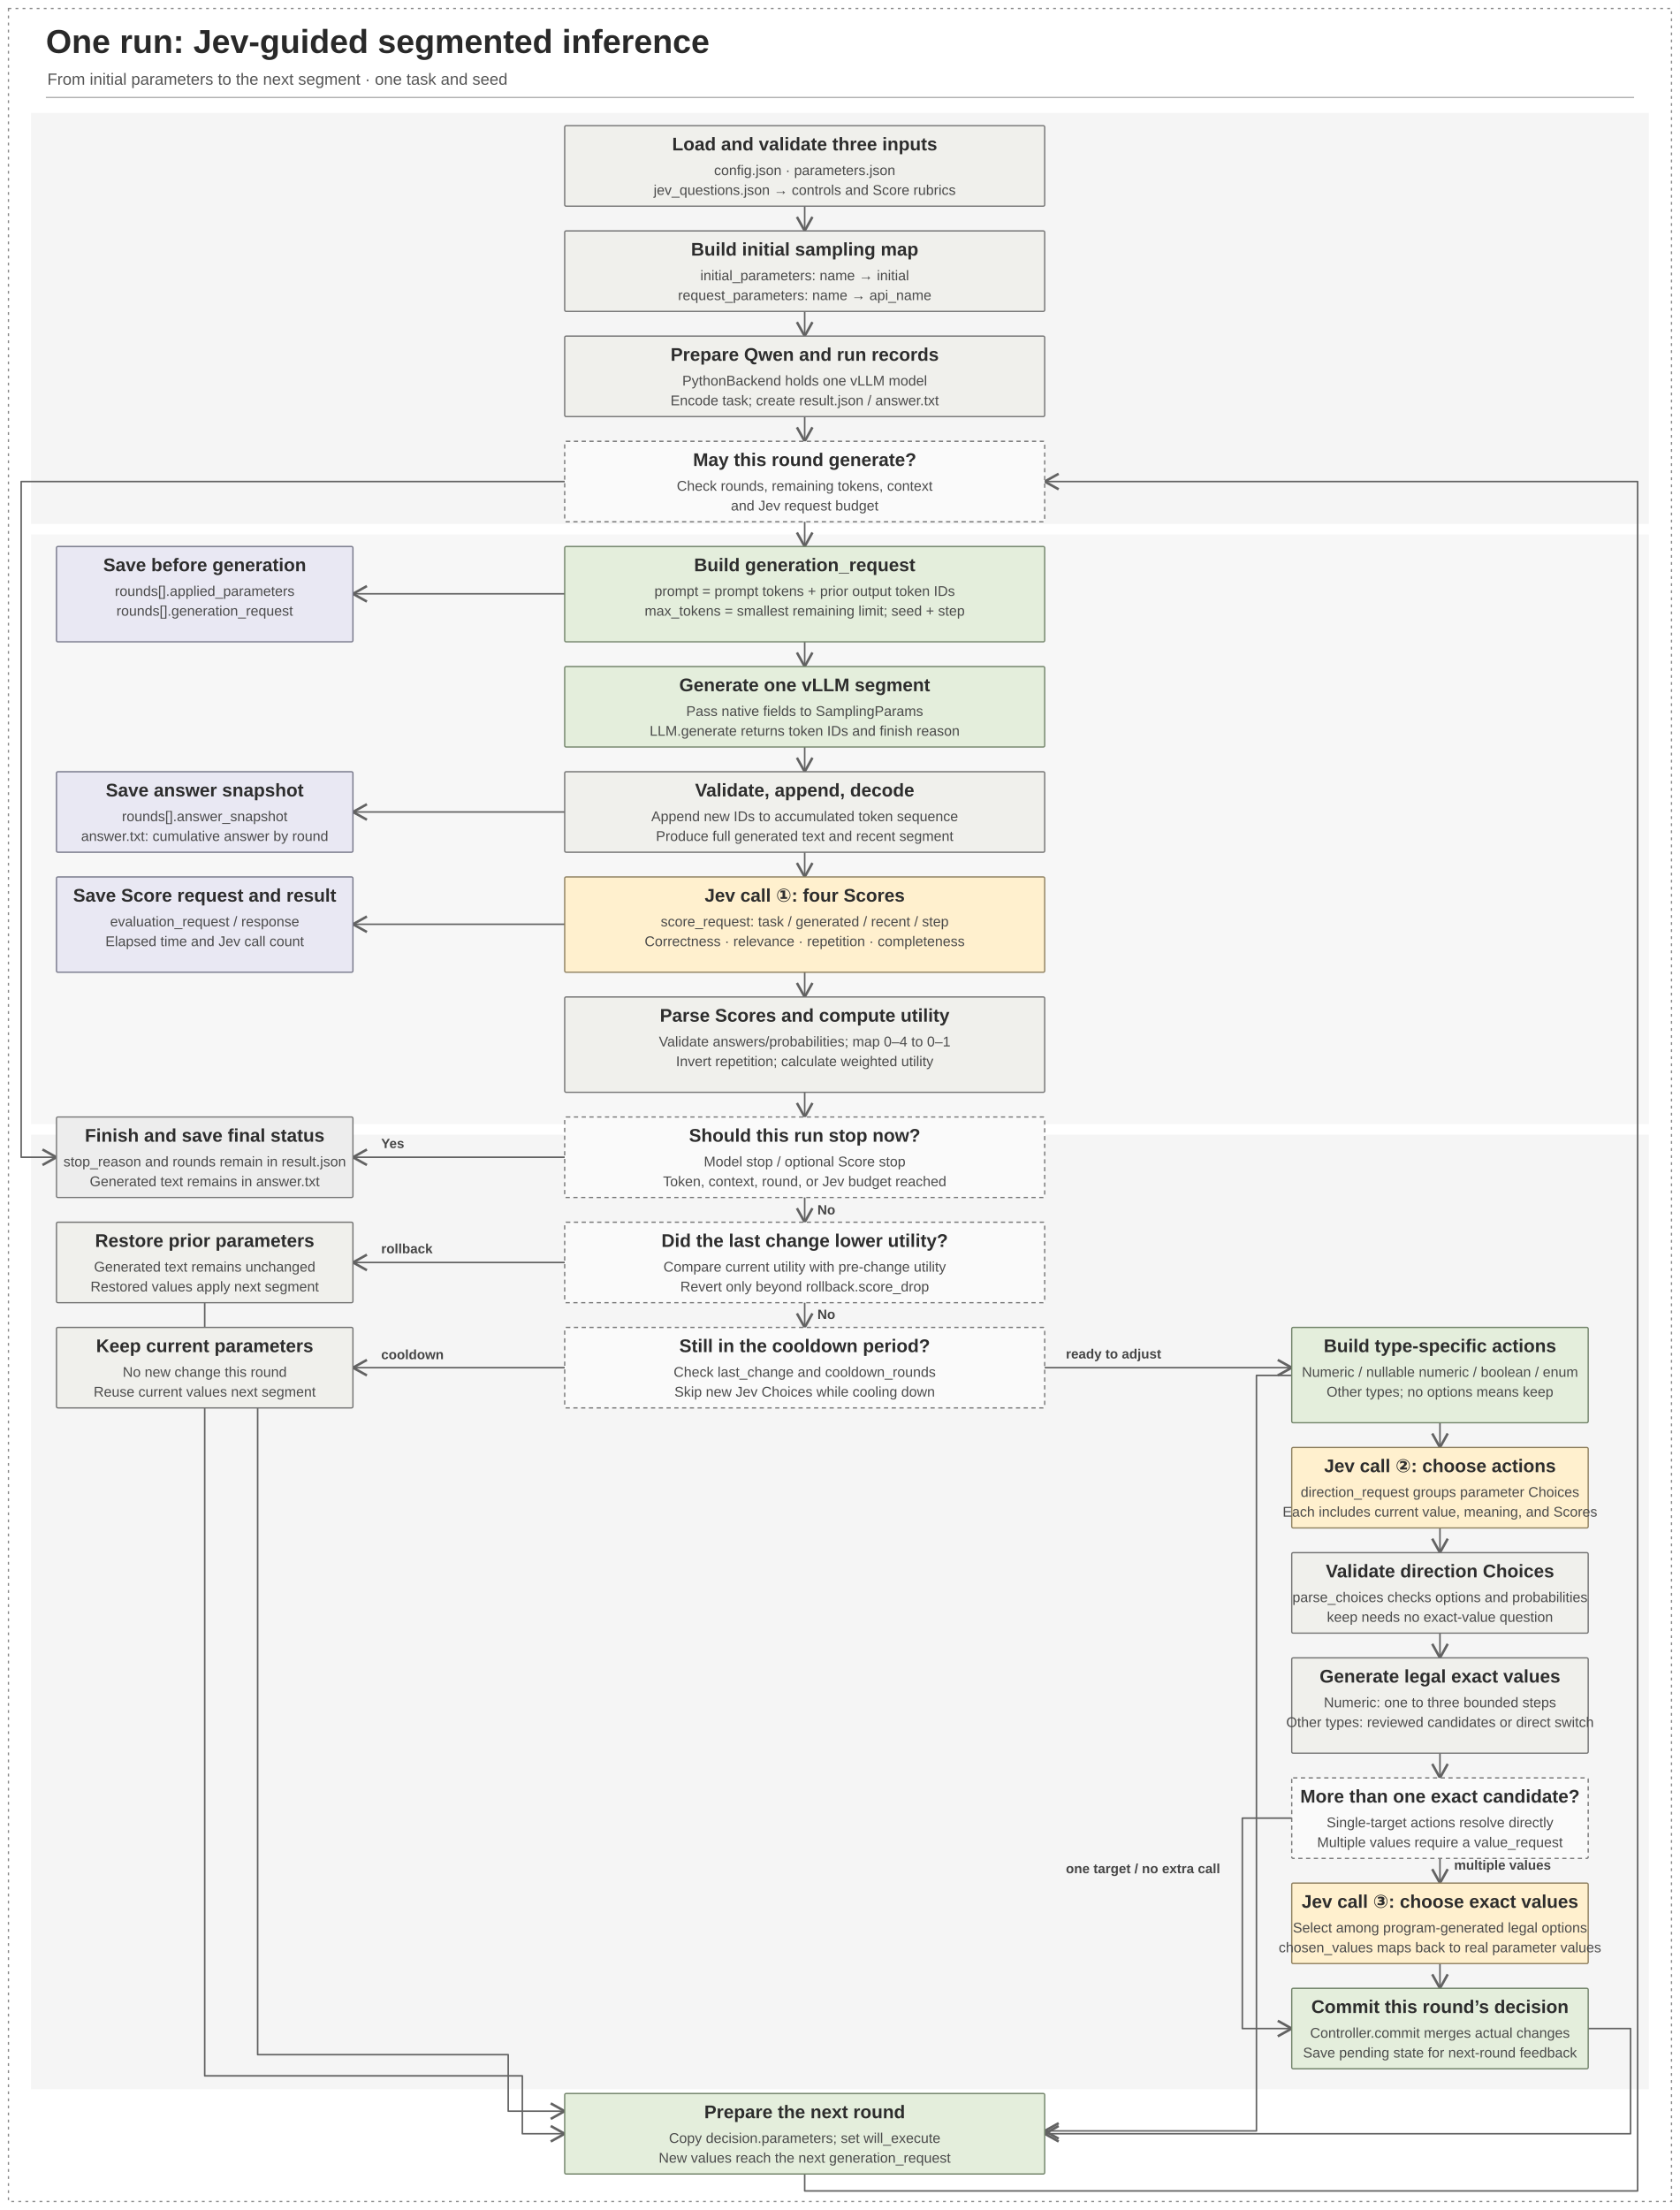
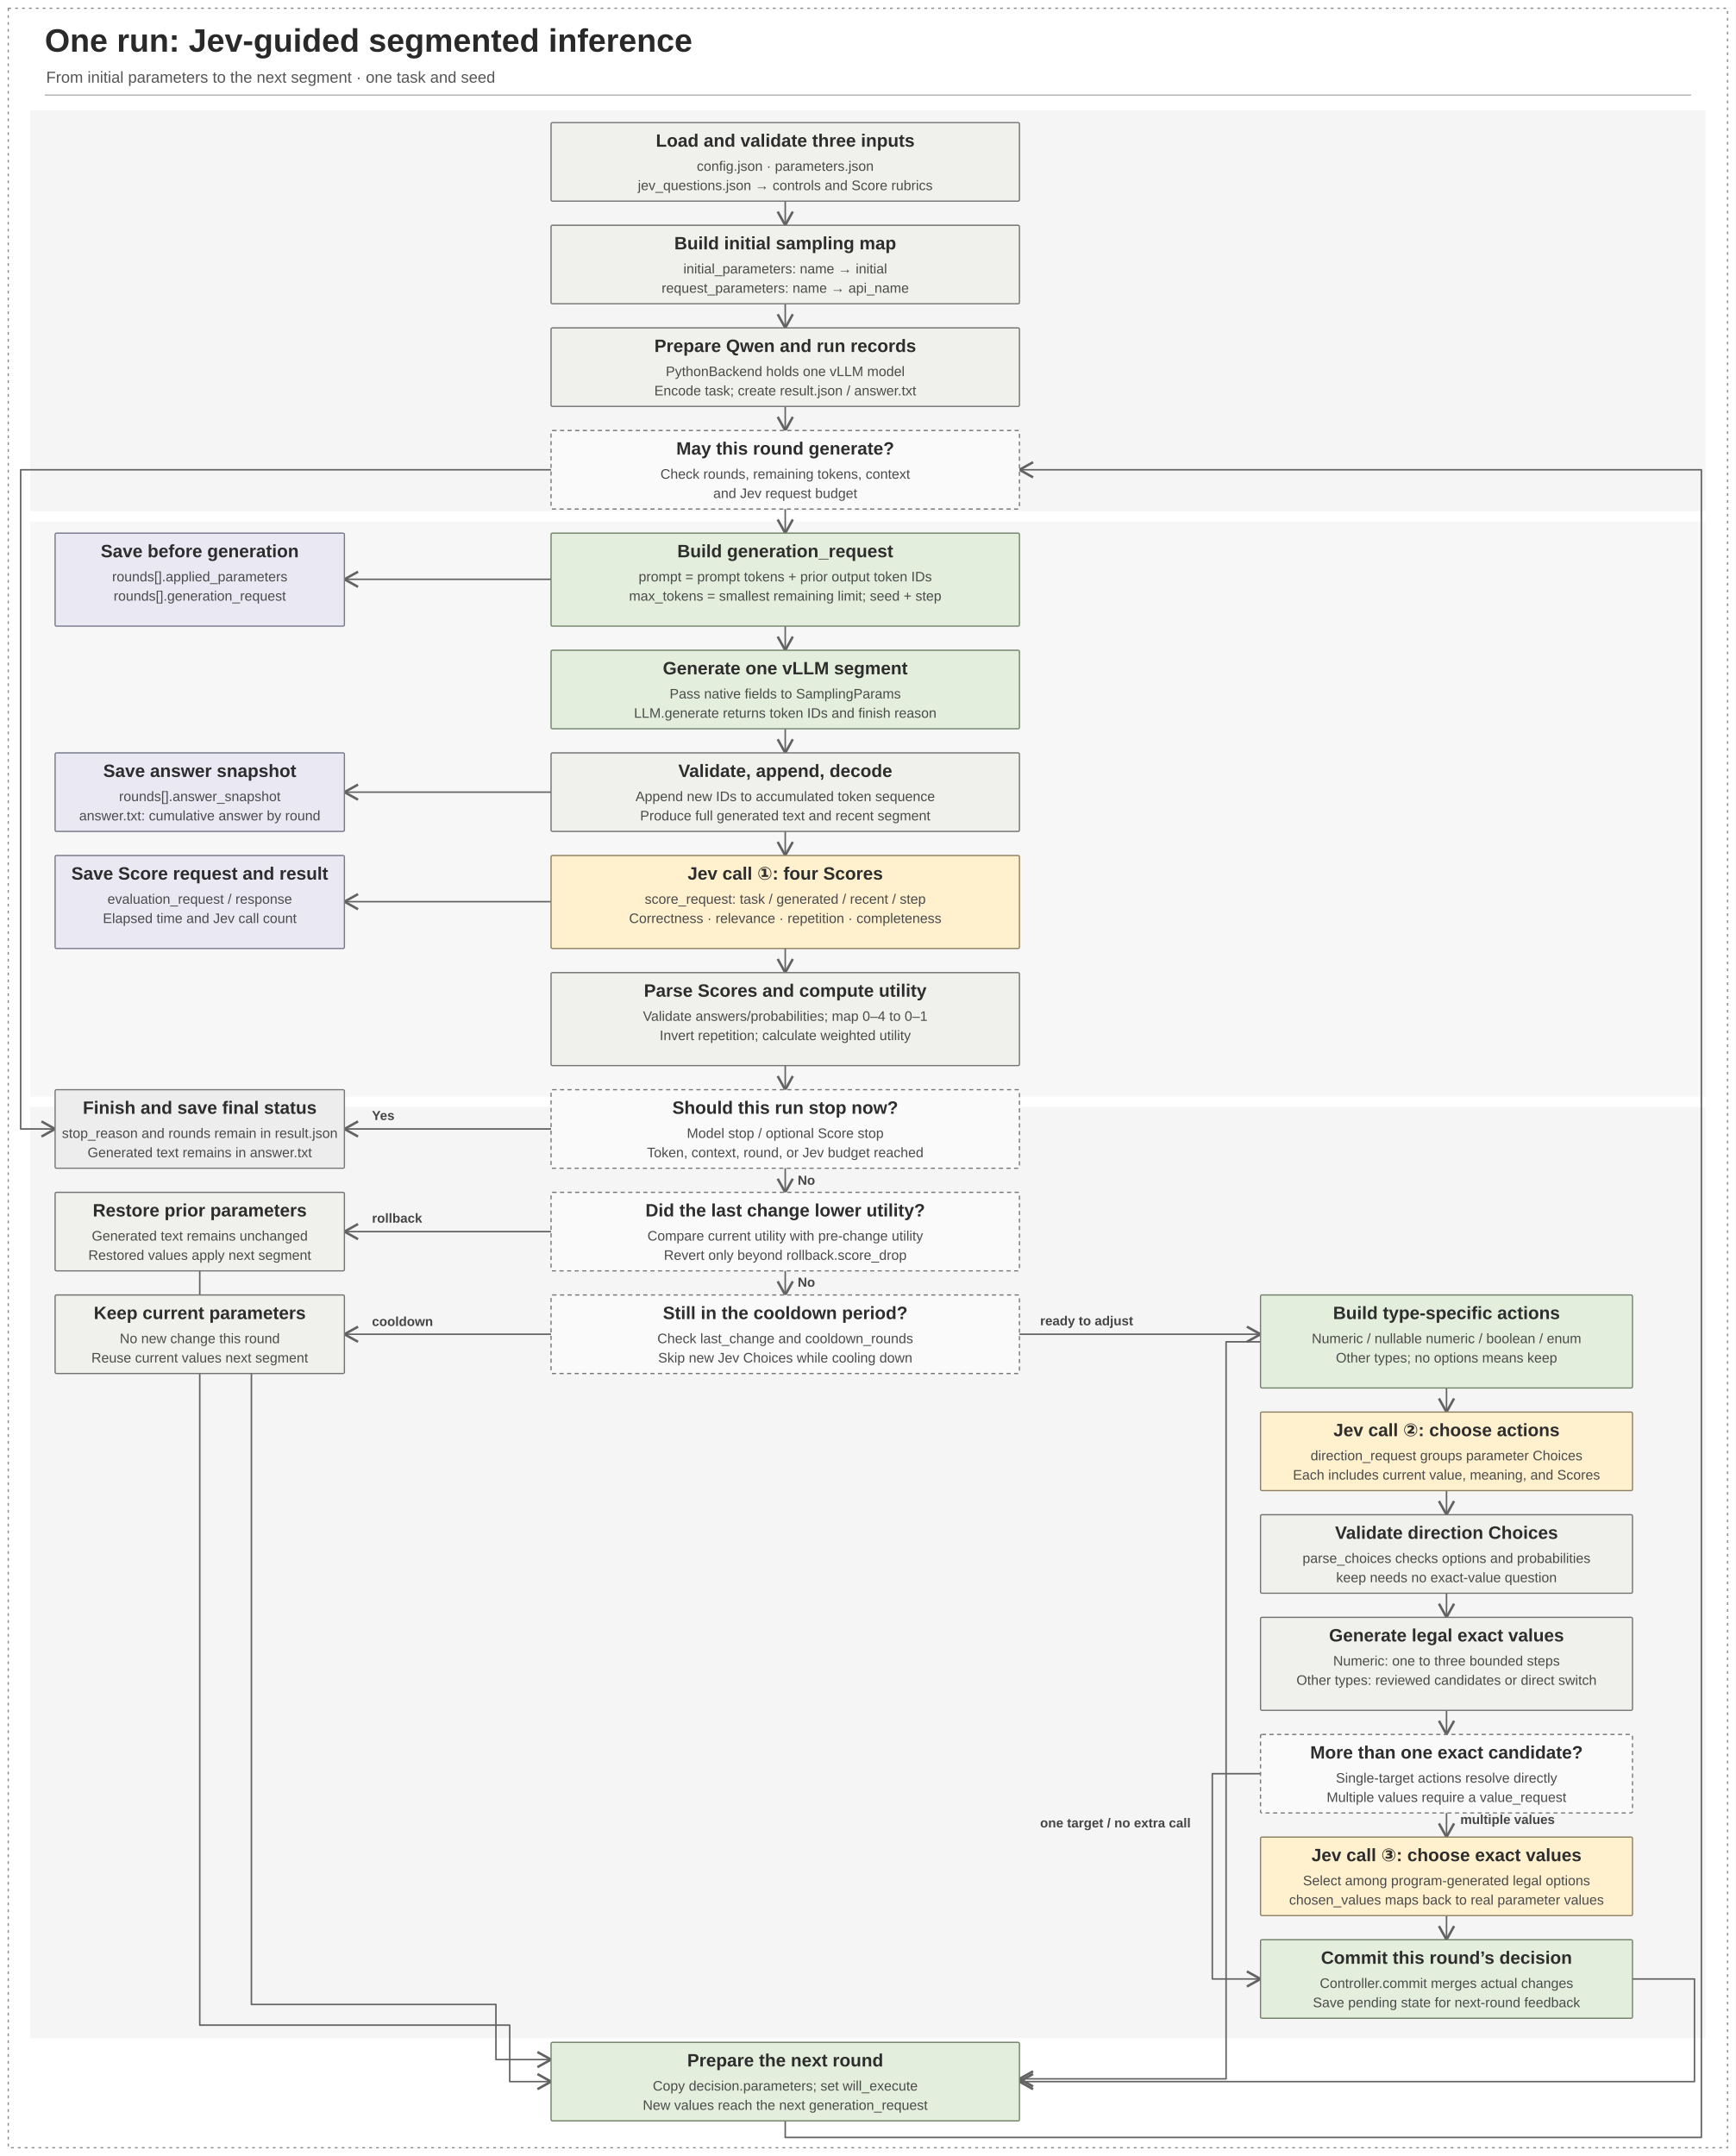
- <svg xmlns="http://www.w3.org/2000/svg" viewBox="0 0 2380 3130" role="img" aria-labelledby="title desc">
+ <svg xmlns="http://www.w3.org/2000/svg" viewBox="0 0 2520 3130" role="img" aria-labelledby="title desc">
  <defs>
    <marker id="arrowhead" markerWidth="12" markerHeight="12" refX="10" refY="6" orient="auto">
      <path d="M1 1 L10 6 L1 11" fill="none" stroke="#626262" stroke-width="1.6" />
    </marker>
  </defs>
  <style>
    .node{fill:#f0f0ec;stroke:#737373;stroke-width:1.8}
    .node.emphasis{fill:#e4eedc;stroke:#718369}
    .node.jev{fill:#fff0ce;stroke:#8e805f}
    .node.decision{fill:#fafafa;stroke:#777;stroke-dasharray:6 5}
    .node.record{fill:#e9e8f3;stroke:#77788a}.node.finish{fill:#ededed;stroke:#777}
    .node-title{fill:#2d2d2d;font:700 26px Arial,'Microsoft YaHei',sans-serif}
    .node-detail{fill:#4b4b4b;font:20px Arial,'Microsoft YaHei',sans-serif}
    .edge{fill:none;stroke:#626262;stroke-width:2.2;stroke-linejoin:round;stroke-linecap:round}
    .edge.record,.edge.branch,.edge.bypass,.edge.loop{stroke:#626262}
    .edge-label{fill:#454545;font:700 19px Arial,'Microsoft YaHei',sans-serif}
  </style>
-   <rect width="2380" height="3130" fill="#fff" />
-   <rect x="12" y="12" width="2356" height="3106" fill="none" stroke="#8a8a8a" stroke-width="1.8" stroke-dasharray="4 6" />
-   <rect x="44" y="160" width="2292" height="582" fill="#f5f5f5" />
-   <rect x="44" y="757" width="2292" height="835" fill="#f7f7f7" />
-   <rect x="44" y="1607" width="2292" height="1352" fill="#f5f5f5" />
+   <rect width="2520" height="3130" fill="#fff" />
+   <rect x="12" y="12" width="2496" height="3106" fill="none" stroke="#8a8a8a" stroke-width="1.8" stroke-dasharray="4 6" />
+   <rect x="44" y="160" width="2432" height="582" fill="#f5f5f5" />
+   <rect x="44" y="757" width="2432" height="835" fill="#f7f7f7" />
+   <rect x="44" y="1607" width="2432" height="1352" fill="#f5f5f5" />
  <text x="65" y="75" fill="#292929" font-family="Arial,'Microsoft YaHei',sans-serif" font-size="47" font-weight="700">One run: Jev-guided segmented inference</text>
  <text x="67" y="120" fill="#555" font-family="Arial,'Microsoft YaHei',sans-serif" font-size="23">From initial parameters to the next segment · one task and seed</text>
-   <path d="M65 138 H2315" stroke="#a0a0a0" stroke-width="1.5" />
+   <path d="M65 138 H2455" stroke="#a0a0a0" stroke-width="1.5" />
  <g transform="translate(0,-120)">
    <path d="M1140 412 V447" class="edge " marker-end="url(#arrowhead)" />
    <path d="M1140 561 V596" class="edge " marker-end="url(#arrowhead)" />
    <path d="M1140 710 V745" class="edge " marker-end="url(#arrowhead)" />
    <path d="M1140 859 V894" class="edge " marker-end="url(#arrowhead)" />
    <path d="M1140 1029 V1064" class="edge " marker-end="url(#arrowhead)" />
    <path d="M800 802 H30 V1759 H80" class="edge branch" marker-end="url(#arrowhead)" />
    <path d="M800 961 H500" class="edge record" marker-end="url(#arrowhead)" />
    <path d="M1140 1178 V1213" class="edge " marker-end="url(#arrowhead)" />
    <path d="M800 1270 H500" class="edge record" marker-end="url(#arrowhead)" />
    <path d="M1140 1327 V1362" class="edge " marker-end="url(#arrowhead)" />
    <path d="M800 1429 H500" class="edge record" marker-end="url(#arrowhead)" />
    <path d="M1140 1497 V1532" class="edge " marker-end="url(#arrowhead)" />
    <path d="M1140 1667 V1702" class="edge " marker-end="url(#arrowhead)" />
    <path d="M800 1759 H500" class="edge branch" marker-end="url(#arrowhead)" />
    <path d="M1140 1816 V1851" class="edge " marker-end="url(#arrowhead)" />
    <path d="M800 1908 H500" class="edge branch" marker-end="url(#arrowhead)" />
    <path d="M1140 1965 V2000" class="edge " marker-end="url(#arrowhead)" />
    <path d="M800 2057 H500" class="edge branch" marker-end="url(#arrowhead)" />
    <path d="M1480 2057 H1830" class="edge branch" marker-end="url(#arrowhead)" />
-     <path d="M2040 2135 V2170" class="edge " marker-end="url(#arrowhead)" />
-     <path d="M2040 2284 V2319" class="edge " marker-end="url(#arrowhead)" />
-     <path d="M2040 2433 V2468" class="edge " marker-end="url(#arrowhead)" />
-     <path d="M2040 2603 V2638" class="edge " marker-end="url(#arrowhead)" />
-     <path d="M2040 2752 V2787" class="edge " marker-end="url(#arrowhead)" />
-     <path d="M2040 2901 V2936" class="edge " marker-end="url(#arrowhead)" />
+     <path d="M2100 2135 V2170" class="edge " marker-end="url(#arrowhead)" />
+     <path d="M2100 2284 V2319" class="edge " marker-end="url(#arrowhead)" />
+     <path d="M2100 2433 V2468" class="edge " marker-end="url(#arrowhead)" />
+     <path d="M2100 2603 V2638" class="edge " marker-end="url(#arrowhead)" />
+     <path d="M2100 2752 V2787" class="edge " marker-end="url(#arrowhead)" />
+     <path d="M2100 2901 V2936" class="edge " marker-end="url(#arrowhead)" />
    <path d="M1830 2695 H1760 V2993 H1830" class="edge bypass" marker-end="url(#arrowhead)" />
    <path d="M1830 2068 H1780 V3138 H1480" class="edge bypass" marker-end="url(#arrowhead)" />
-     <path d="M2250 2993 H2310 V3142 H1480" class="edge branch" marker-end="url(#arrowhead)" />
+     <path d="M2370 2993 H2460 V3142 H1480" class="edge branch" marker-end="url(#arrowhead)" />
    <path d="M290 1965 V3060 H740 V3142 H800" class="edge branch" marker-end="url(#arrowhead)" />
    <path d="M365 2114 V3030 H720 V3110 H800" class="edge branch" marker-end="url(#arrowhead)" />
-     <path d="M1140 3199 V3223 H2320 V802 H1480" class="edge loop" marker-end="url(#arrowhead)" />
+     <path d="M1140 3199 V3223 H2470 V802 H1480" class="edge loop" marker-end="url(#arrowhead)" />
    <g>
      <rect x="800" y="298" width="680" height="114" rx="2" class="node normal" />
      <text x="1140" y="333" text-anchor="middle" class="node-title">Load and validate three inputs</text>
      <text x="1140" y="368" text-anchor="middle" class="node-detail">config.json · parameters.json</text>
      <text x="1140" y="396" text-anchor="middle" class="node-detail">jev_questions.json → controls and Score rubrics</text>
    </g>
    <g>
      <rect x="800" y="447" width="680" height="114" rx="2" class="node normal" />
      <text x="1140" y="482" text-anchor="middle" class="node-title">Build initial sampling map</text>
      <text x="1140" y="517" text-anchor="middle" class="node-detail">initial_parameters: name → initial</text>
      <text x="1140" y="545" text-anchor="middle" class="node-detail">request_parameters: name → api_name</text>
    </g>
    <g>
      <rect x="800" y="596" width="680" height="114" rx="2" class="node normal" />
      <text x="1140" y="631" text-anchor="middle" class="node-title">Prepare Qwen and run records</text>
      <text x="1140" y="666" text-anchor="middle" class="node-detail">PythonBackend holds one vLLM model</text>
      <text x="1140" y="694" text-anchor="middle" class="node-detail">Encode task; create result.json / answer.txt</text>
    </g>
    <g>
      <rect x="800" y="745" width="680" height="114" rx="2" class="node decision" />
      <text x="1140" y="780" text-anchor="middle" class="node-title">May this round generate?</text>
      <text x="1140" y="815" text-anchor="middle" class="node-detail">Check rounds, remaining tokens, context</text>
      <text x="1140" y="843" text-anchor="middle" class="node-detail">and Jev request budget</text>
    </g>
    <g>
      <rect x="800" y="894" width="680" height="135" rx="2" class="node emphasis" />
      <text x="1140" y="929" text-anchor="middle" class="node-title">Build generation_request</text>
      <text x="1140" y="964" text-anchor="middle" class="node-detail">prompt = prompt tokens + prior output token IDs</text>
      <text x="1140" y="992" text-anchor="middle" class="node-detail">max_tokens = smallest remaining limit; seed + step</text>
    </g>
    <g>
      <rect x="80" y="894" width="420" height="135" rx="2" class="node record" />
      <text x="290" y="929" text-anchor="middle" class="node-title">Save before generation</text>
      <text x="290" y="964" text-anchor="middle" class="node-detail">rounds[].applied_parameters</text>
      <text x="290" y="992" text-anchor="middle" class="node-detail">rounds[].generation_request</text>
    </g>
    <g>
      <rect x="800" y="1064" width="680" height="114" rx="2" class="node emphasis" />
      <text x="1140" y="1099" text-anchor="middle" class="node-title">Generate one vLLM segment</text>
      <text x="1140" y="1134" text-anchor="middle" class="node-detail">Pass native fields to SamplingParams</text>
      <text x="1140" y="1162" text-anchor="middle" class="node-detail">LLM.generate returns token IDs and finish reason</text>
    </g>
    <g>
      <rect x="800" y="1213" width="680" height="114" rx="2" class="node normal" />
      <text x="1140" y="1248" text-anchor="middle" class="node-title">Validate, append, decode</text>
      <text x="1140" y="1283" text-anchor="middle" class="node-detail">Append new IDs to accumulated token sequence</text>
      <text x="1140" y="1311" text-anchor="middle" class="node-detail">Produce full generated text and recent segment</text>
    </g>
    <g>
      <rect x="80" y="1213" width="420" height="114" rx="2" class="node record" />
      <text x="290" y="1248" text-anchor="middle" class="node-title">Save answer snapshot</text>
      <text x="290" y="1283" text-anchor="middle" class="node-detail">rounds[].answer_snapshot</text>
      <text x="290" y="1311" text-anchor="middle" class="node-detail">answer.txt: cumulative answer by round</text>
    </g>
    <g>
      <rect x="800" y="1362" width="680" height="135" rx="2" class="node jev" />
      <text x="1140" y="1397" text-anchor="middle" class="node-title">Jev call ①: four Scores</text>
      <text x="1140" y="1432" text-anchor="middle" class="node-detail">score_request: task / generated / recent / step</text>
      <text x="1140" y="1460" text-anchor="middle" class="node-detail">Correctness · relevance · repetition · completeness</text>
    </g>
    <g>
      <rect x="80" y="1362" width="420" height="135" rx="2" class="node record" />
      <text x="290" y="1397" text-anchor="middle" class="node-title">Save Score request and result</text>
      <text x="290" y="1432" text-anchor="middle" class="node-detail">evaluation_request / response</text>
      <text x="290" y="1460" text-anchor="middle" class="node-detail">Elapsed time and Jev call count</text>
    </g>
    <g>
      <rect x="800" y="1532" width="680" height="135" rx="2" class="node normal" />
      <text x="1140" y="1567" text-anchor="middle" class="node-title">Parse Scores and compute utility</text>
      <text x="1140" y="1602" text-anchor="middle" class="node-detail">Validate answers/probabilities; map 0–4 to 0–1</text>
      <text x="1140" y="1630" text-anchor="middle" class="node-detail">Invert repetition; calculate weighted utility</text>
    </g>
    <g>
      <rect x="800" y="1702" width="680" height="114" rx="2" class="node decision" />
      <text x="1140" y="1737" text-anchor="middle" class="node-title">Should this run stop now?</text>
      <text x="1140" y="1772" text-anchor="middle" class="node-detail">Model stop / optional Score stop</text>
      <text x="1140" y="1800" text-anchor="middle" class="node-detail">Token, context, round, or Jev budget reached</text>
    </g>
    <g>
      <rect x="80" y="1702" width="420" height="114" rx="2" class="node finish" />
      <text x="290" y="1737" text-anchor="middle" class="node-title">Finish and save final status</text>
      <text x="290" y="1772" text-anchor="middle" class="node-detail">stop_reason and rounds remain in result.json</text>
      <text x="290" y="1800" text-anchor="middle" class="node-detail">Generated text remains in answer.txt</text>
    </g>
    <g>
      <rect x="800" y="1851" width="680" height="114" rx="2" class="node decision" />
      <text x="1140" y="1886" text-anchor="middle" class="node-title">Did the last change lower utility?</text>
      <text x="1140" y="1921" text-anchor="middle" class="node-detail">Compare current utility with pre-change utility</text>
      <text x="1140" y="1949" text-anchor="middle" class="node-detail">Revert only beyond rollback.score_drop</text>
    </g>
    <g>
      <rect x="80" y="1851" width="420" height="114" rx="2" class="node normal" />
      <text x="290" y="1886" text-anchor="middle" class="node-title">Restore prior parameters</text>
      <text x="290" y="1921" text-anchor="middle" class="node-detail">Generated text remains unchanged</text>
      <text x="290" y="1949" text-anchor="middle" class="node-detail">Restored values apply next segment</text>
    </g>
    <g>
      <rect x="800" y="2000" width="680" height="114" rx="2" class="node decision" />
      <text x="1140" y="2035" text-anchor="middle" class="node-title">Still in the cooldown period?</text>
      <text x="1140" y="2070" text-anchor="middle" class="node-detail">Check last_change and cooldown_rounds</text>
      <text x="1140" y="2098" text-anchor="middle" class="node-detail">Skip new Jev Choices while cooling down</text>
    </g>
    <g>
      <rect x="80" y="2000" width="420" height="114" rx="2" class="node normal" />
      <text x="290" y="2035" text-anchor="middle" class="node-title">Keep current parameters</text>
      <text x="290" y="2070" text-anchor="middle" class="node-detail">No new change this round</text>
      <text x="290" y="2098" text-anchor="middle" class="node-detail">Reuse current values next segment</text>
    </g>
    <g>
-       <rect x="1830" y="2000" width="420" height="135" rx="2" class="node emphasis" />
-       <text x="2040" y="2035" text-anchor="middle" class="node-title">Build type-specific actions</text>
-       <text x="2040" y="2070" text-anchor="middle" class="node-detail">Numeric / nullable numeric / boolean / enum</text>
-       <text x="2040" y="2098" text-anchor="middle" class="node-detail">Other types; no options means keep</text>
-     </g>
-     <g>
-       <rect x="1830" y="2170" width="420" height="114" rx="2" class="node jev" />
-       <text x="2040" y="2205" text-anchor="middle" class="node-title">Jev call ②: choose actions</text>
-       <text x="2040" y="2240" text-anchor="middle" class="node-detail">direction_request groups parameter Choices</text>
-       <text x="2040" y="2268" text-anchor="middle" class="node-detail">Each includes current value, meaning, and Scores</text>
-     </g>
-     <g>
-       <rect x="1830" y="2319" width="420" height="114" rx="2" class="node normal" />
-       <text x="2040" y="2354" text-anchor="middle" class="node-title">Validate direction Choices</text>
-       <text x="2040" y="2389" text-anchor="middle" class="node-detail">parse_choices checks options and probabilities</text>
-       <text x="2040" y="2417" text-anchor="middle" class="node-detail">keep needs no exact-value question</text>
-     </g>
-     <g>
-       <rect x="1830" y="2468" width="420" height="135" rx="2" class="node normal" />
-       <text x="2040" y="2503" text-anchor="middle" class="node-title">Generate legal exact values</text>
-       <text x="2040" y="2538" text-anchor="middle" class="node-detail">Numeric: one to three bounded steps</text>
-       <text x="2040" y="2566" text-anchor="middle" class="node-detail">Other types: reviewed candidates or direct switch</text>
-     </g>
-     <g>
-       <rect x="1830" y="2638" width="420" height="114" rx="2" class="node decision" />
-       <text x="2040" y="2673" text-anchor="middle" class="node-title">More than one exact candidate?</text>
-       <text x="2040" y="2708" text-anchor="middle" class="node-detail">Single-target actions resolve directly</text>
-       <text x="2040" y="2736" text-anchor="middle" class="node-detail">Multiple values require a value_request</text>
-     </g>
-     <g>
-       <rect x="1830" y="2787" width="420" height="114" rx="2" class="node jev" />
-       <text x="2040" y="2822" text-anchor="middle" class="node-title">Jev call ③: choose exact values</text>
-       <text x="2040" y="2857" text-anchor="middle" class="node-detail">Select among program-generated legal options</text>
-       <text x="2040" y="2885" text-anchor="middle" class="node-detail">chosen_values maps back to real parameter values</text>
-     </g>
-     <g>
-       <rect x="1830" y="2936" width="420" height="114" rx="2" class="node emphasis" />
-       <text x="2040" y="2971" text-anchor="middle" class="node-title">Commit this round’s decision</text>
-       <text x="2040" y="3006" text-anchor="middle" class="node-detail">Controller.commit merges actual changes</text>
-       <text x="2040" y="3034" text-anchor="middle" class="node-detail">Save pending state for next-round feedback</text>
+       <rect x="1830" y="2000" width="540" height="135" rx="2" class="node emphasis" />
+       <text x="2100" y="2035" text-anchor="middle" class="node-title">Build type-specific actions</text>
+       <text x="2100" y="2070" text-anchor="middle" class="node-detail">Numeric / nullable numeric / boolean / enum</text>
+       <text x="2100" y="2098" text-anchor="middle" class="node-detail">Other types; no options means keep</text>
+     </g>
+     <g>
+       <rect x="1830" y="2170" width="540" height="114" rx="2" class="node jev" />
+       <text x="2100" y="2205" text-anchor="middle" class="node-title">Jev call ②: choose actions</text>
+       <text x="2100" y="2240" text-anchor="middle" class="node-detail">direction_request groups parameter Choices</text>
+       <text x="2100" y="2268" text-anchor="middle" class="node-detail">Each includes current value, meaning, and Scores</text>
+     </g>
+     <g>
+       <rect x="1830" y="2319" width="540" height="114" rx="2" class="node normal" />
+       <text x="2100" y="2354" text-anchor="middle" class="node-title">Validate direction Choices</text>
+       <text x="2100" y="2389" text-anchor="middle" class="node-detail">parse_choices checks options and probabilities</text>
+       <text x="2100" y="2417" text-anchor="middle" class="node-detail">keep needs no exact-value question</text>
+     </g>
+     <g>
+       <rect x="1830" y="2468" width="540" height="135" rx="2" class="node normal" />
+       <text x="2100" y="2503" text-anchor="middle" class="node-title">Generate legal exact values</text>
+       <text x="2100" y="2538" text-anchor="middle" class="node-detail">Numeric: one to three bounded steps</text>
+       <text x="2100" y="2566" text-anchor="middle" class="node-detail">Other types: reviewed candidates or direct switch</text>
+     </g>
+     <g>
+       <rect x="1830" y="2638" width="540" height="114" rx="2" class="node decision" />
+       <text x="2100" y="2673" text-anchor="middle" class="node-title">More than one exact candidate?</text>
+       <text x="2100" y="2708" text-anchor="middle" class="node-detail">Single-target actions resolve directly</text>
+       <text x="2100" y="2736" text-anchor="middle" class="node-detail">Multiple values require a value_request</text>
+     </g>
+     <g>
+       <rect x="1830" y="2787" width="540" height="114" rx="2" class="node jev" />
+       <text x="2100" y="2822" text-anchor="middle" class="node-title">Jev call ③: choose exact values</text>
+       <text x="2100" y="2857" text-anchor="middle" class="node-detail">Select among program-generated legal options</text>
+       <text x="2100" y="2885" text-anchor="middle" class="node-detail">chosen_values maps back to real parameter values</text>
+     </g>
+     <g>
+       <rect x="1830" y="2936" width="540" height="114" rx="2" class="node emphasis" />
+       <text x="2100" y="2971" text-anchor="middle" class="node-title">Commit this round’s decision</text>
+       <text x="2100" y="3006" text-anchor="middle" class="node-detail">Controller.commit merges actual changes</text>
+       <text x="2100" y="3034" text-anchor="middle" class="node-detail">Save pending state for next-round feedback</text>
    </g>
    <g>
      <rect x="800" y="3085" width="680" height="114" rx="2" class="node emphasis" />
      <text x="1140" y="3120" text-anchor="middle" class="node-title">Prepare the next round</text>
      <text x="1140" y="3155" text-anchor="middle" class="node-detail">Copy decision.parameters; set will_execute</text>
      <text x="1140" y="3183" text-anchor="middle" class="node-detail">New values reach the next generation_request</text>
    </g>
    <text x="540" y="1746" class="edge-label">Yes</text>
    <text x="1158" y="1840" class="edge-label">No</text>
    <text x="540" y="1895" class="edge-label">rollback</text>
    <text x="1158" y="1988" class="edge-label">No</text>
    <text x="540" y="2045" class="edge-label">cooldown</text>
    <text x="1510" y="2044" class="edge-label">ready to adjust</text>
-     <text x="2060" y="2768" class="edge-label">multiple values</text>
+     <text x="2120" y="2768" class="edge-label">multiple values</text>
    <text x="1510" y="2773" class="edge-label">one target / no extra call</text>
  </g>
</svg>
